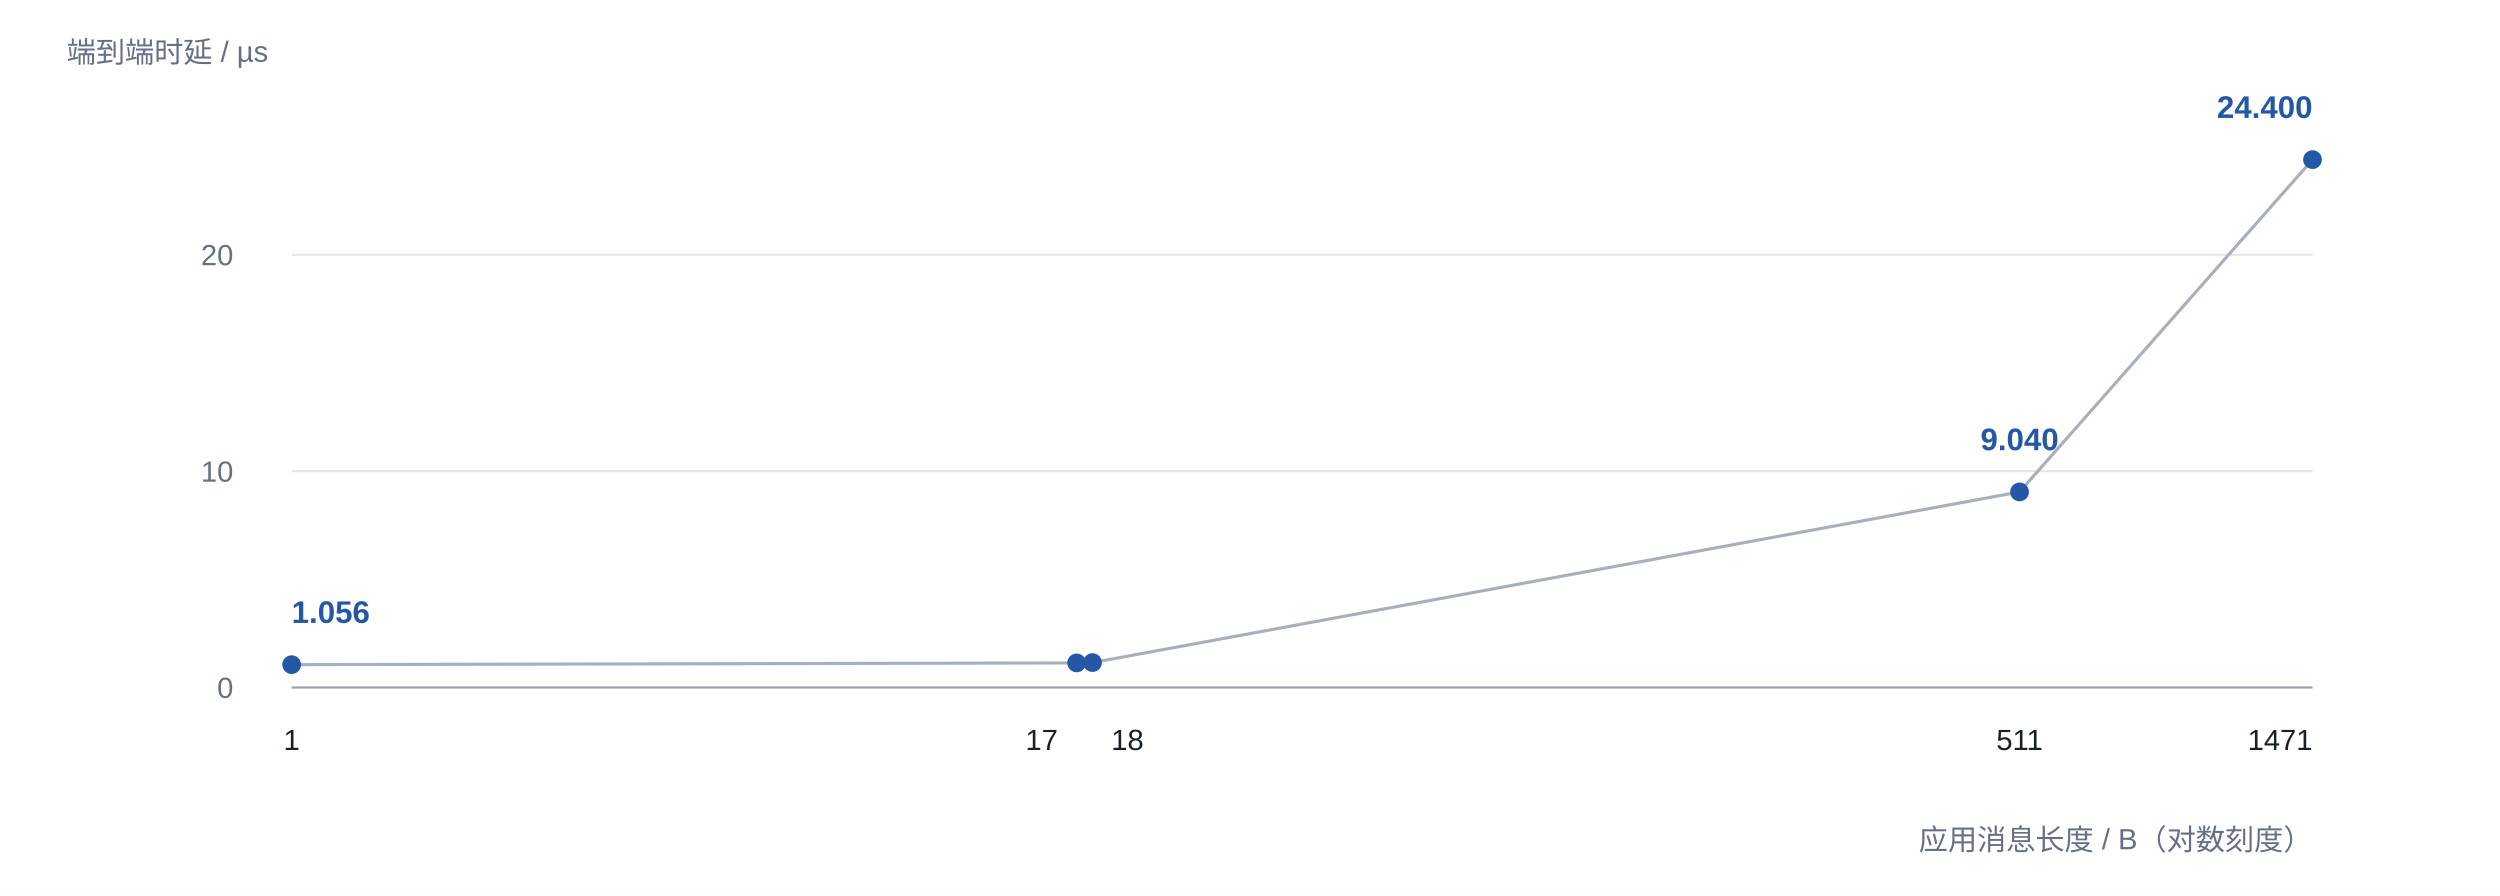
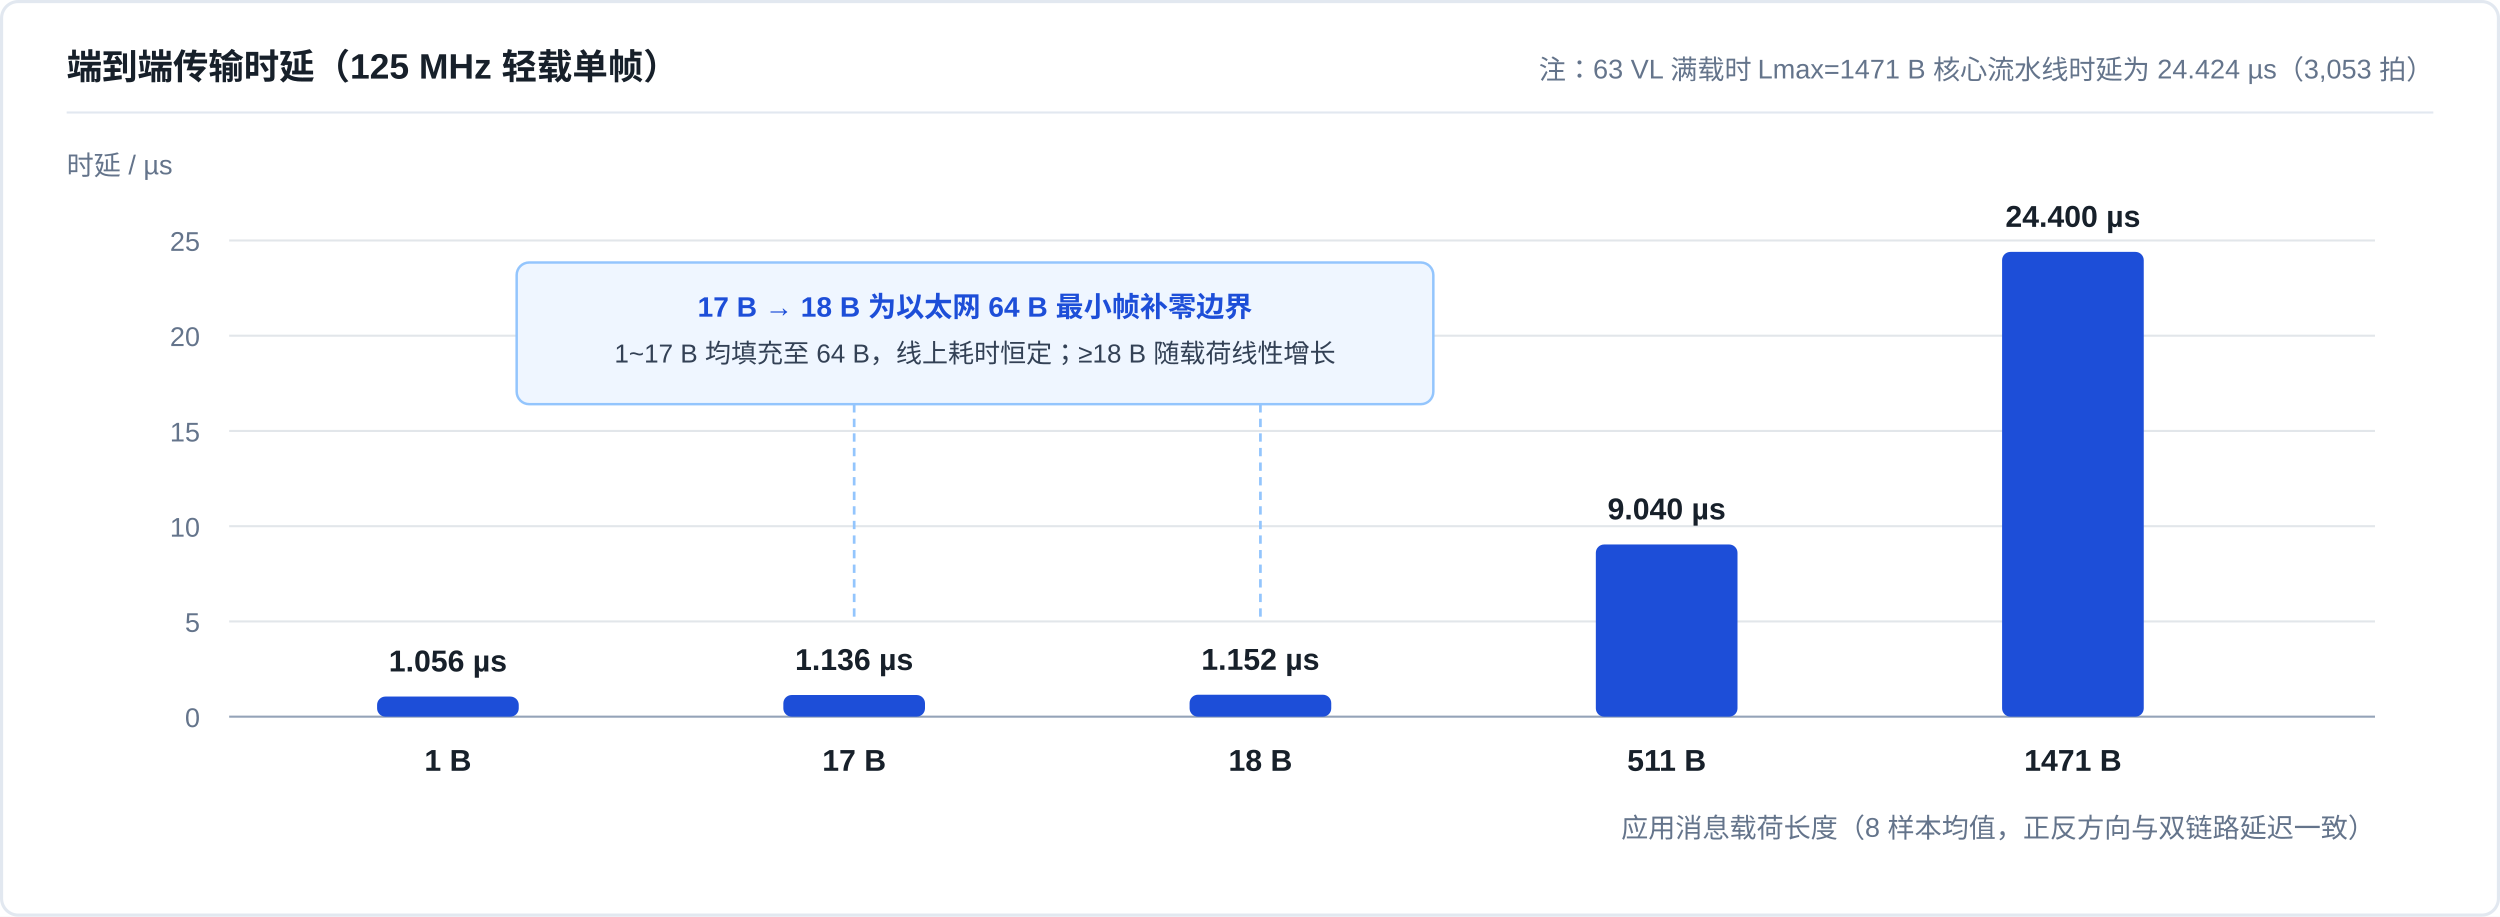
- <svg xmlns="http://www.w3.org/2000/svg" width="1200" height="430" viewBox="0 0 1200 430">
-   <rect width="1200" height="430" fill="#FFFFFF" />
-   <text x="32.0" y="30.0" font-family="Arial, PingFang SC, Hiragino Sans GB, Microsoft YaHei, sans-serif" font-size="14" font-weight="400" fill="#667085" text-anchor="start">端到端时延 / µs</text>
-   <line x1="140" y1="330.00" x2="1110" y2="330.00" stroke="#E2E6EA" stroke-width="1" />
-   <text x="112.0" y="335.0" font-family="Arial, PingFang SC, Hiragino Sans GB, Microsoft YaHei, sans-serif" font-size="14" font-weight="400" fill="#667085" text-anchor="end">0</text>
-   <line x1="140" y1="226.15" x2="1110" y2="226.15" stroke="#E2E6EA" stroke-width="1" />
-   <text x="112.0" y="231.2" font-family="Arial, PingFang SC, Hiragino Sans GB, Microsoft YaHei, sans-serif" font-size="14" font-weight="400" fill="#667085" text-anchor="end">10</text>
-   <line x1="140" y1="122.31" x2="1110" y2="122.31" stroke="#E2E6EA" stroke-width="1" />
-   <text x="112.0" y="127.3" font-family="Arial, PingFang SC, Hiragino Sans GB, Microsoft YaHei, sans-serif" font-size="14" font-weight="400" fill="#667085" text-anchor="end">20</text>
-   <line x1="140" y1="330" x2="1110" y2="330" stroke="#9AA3AD" stroke-width="1" />
-   <polyline points="140.00,319.03 516.79,318.20 524.39,318.04 969.38,236.12 1110.00,76.62" fill="none" stroke="#A7B0BA" stroke-width="1.5" stroke-linejoin="round" />
-   <circle cx="140.00" cy="319.03" r="4.5" fill="#2457A6" />
-   <circle cx="516.79" cy="318.20" r="4.5" fill="#2457A6" />
-   <circle cx="524.39" cy="318.04" r="4.5" fill="#2457A6" />
-   <circle cx="969.38" cy="236.12" r="4.5" fill="#2457A6" />
-   <circle cx="1110.00" cy="76.62" r="4.5" fill="#2457A6" />
-   <text x="140.0" y="360.0" font-family="Arial, PingFang SC, Hiragino Sans GB, Microsoft YaHei, sans-serif" font-size="14" font-weight="400" fill="#17202A" text-anchor="middle">1</text>
-   <text x="507.8" y="360.0" font-family="Arial, PingFang SC, Hiragino Sans GB, Microsoft YaHei, sans-serif" font-size="14" font-weight="400" fill="#17202A" text-anchor="end">17</text>
-   <text x="533.4" y="360.0" font-family="Arial, PingFang SC, Hiragino Sans GB, Microsoft YaHei, sans-serif" font-size="14" font-weight="400" fill="#17202A" text-anchor="start">18</text>
-   <text x="969.4" y="360.0" font-family="Arial, PingFang SC, Hiragino Sans GB, Microsoft YaHei, sans-serif" font-size="14" font-weight="400" fill="#17202A" text-anchor="middle">511</text>
-   <text x="1110.0" y="360.0" font-family="Arial, PingFang SC, Hiragino Sans GB, Microsoft YaHei, sans-serif" font-size="14" font-weight="400" fill="#17202A" text-anchor="end">1471</text>
-   <text x="140.0" y="299.0" font-family="Arial, PingFang SC, Hiragino Sans GB, Microsoft YaHei, sans-serif" font-size="15" font-weight="600" fill="#2457A6" text-anchor="start">1.056</text>
-   <text x="969.4" y="216.1" font-family="Arial, PingFang SC, Hiragino Sans GB, Microsoft YaHei, sans-serif" font-size="15" font-weight="600" fill="#2457A6" text-anchor="middle">9.040</text>
-   <text x="1110.0" y="56.6" font-family="Arial, PingFang SC, Hiragino Sans GB, Microsoft YaHei, sans-serif" font-size="15" font-weight="600" fill="#2457A6" text-anchor="end">24.400</text>
-   <text x="1110.0" y="408.0" font-family="Arial, PingFang SC, Hiragino Sans GB, Microsoft YaHei, sans-serif" font-size="14" font-weight="400" fill="#667085" text-anchor="end">应用消息长度 / B（对数刻度）</text>
+ <svg xmlns="http://www.w3.org/2000/svg" width="1200" height="440" viewBox="0 0 1200 440">
+   <rect width="1200" height="440" fill="#FFFFFF" />
+   <rect x="0.75" y="0.75" width="1198.5" height="438.5" rx="8" fill="none" stroke="#E2E8F0" stroke-width="1.5" />
+   <text x="32.0" y="38.0" font-family="PingFang SC, Hiragino Sans GB, Microsoft YaHei, Arial, sans-serif" font-size="17" font-weight="700" fill="#17202A" text-anchor="start">端到端传输时延（125 MHz 轻载单帧）</text>
+   <text x="1168.0" y="38.0" font-family="PingFang SC, Hiragino Sans GB, Microsoft YaHei, Arial, sans-serif" font-size="13" font-weight="500" fill="#64748B" text-anchor="end">注：63 VL 满载时 Lmax=1471 B 核心流水线时延为 24.424 µs（3,053 拍）</text>
+   <line x1="32" y1="54" x2="1168" y2="54" stroke="#E2E8F0" stroke-width="1" />
+   <text x="32.0" y="84.0" font-family="PingFang SC, Hiragino Sans GB, Microsoft YaHei, Arial, sans-serif" font-size="13" font-weight="400" fill="#64748B" text-anchor="start">时延 / µs</text>
+   <line x1="110" y1="344.00" x2="1140" y2="344.00" stroke="#94A3B8" stroke-width="1" />
+   <text x="96.0" y="349.0" font-family="PingFang SC, Hiragino Sans GB, Microsoft YaHei, Arial, sans-serif" font-size="13" font-weight="400" fill="#64748B" text-anchor="end">0</text>
+   <line x1="110" y1="298.29" x2="1140" y2="298.29" stroke="#E2E6EA" stroke-width="1" />
+   <text x="96.0" y="303.3" font-family="PingFang SC, Hiragino Sans GB, Microsoft YaHei, Arial, sans-serif" font-size="13" font-weight="400" fill="#64748B" text-anchor="end">5</text>
+   <line x1="110" y1="252.57" x2="1140" y2="252.57" stroke="#E2E6EA" stroke-width="1" />
+   <text x="96.0" y="257.6" font-family="PingFang SC, Hiragino Sans GB, Microsoft YaHei, Arial, sans-serif" font-size="13" font-weight="400" fill="#64748B" text-anchor="end">10</text>
+   <line x1="110" y1="206.86" x2="1140" y2="206.86" stroke="#E2E6EA" stroke-width="1" />
+   <text x="96.0" y="211.9" font-family="PingFang SC, Hiragino Sans GB, Microsoft YaHei, Arial, sans-serif" font-size="13" font-weight="400" fill="#64748B" text-anchor="end">15</text>
+   <line x1="110" y1="161.14" x2="1140" y2="161.14" stroke="#E2E6EA" stroke-width="1" />
+   <text x="96.0" y="166.1" font-family="PingFang SC, Hiragino Sans GB, Microsoft YaHei, Arial, sans-serif" font-size="13" font-weight="400" fill="#64748B" text-anchor="end">20</text>
+   <line x1="110" y1="115.43" x2="1140" y2="115.43" stroke="#E2E6EA" stroke-width="1" />
+   <text x="96.0" y="120.4" font-family="PingFang SC, Hiragino Sans GB, Microsoft YaHei, Arial, sans-serif" font-size="13" font-weight="400" fill="#64748B" text-anchor="end">25</text>
+   <rect x="248.0" y="126.0" width="440.0" height="68.0" rx="6" fill="#EFF6FF" stroke="#93C5FD" stroke-width="1.2" />
+   <text x="468.0" y="152.0" font-family="PingFang SC, Hiragino Sans GB, Microsoft YaHei, Arial, sans-serif" font-size="13.5" font-weight="700" fill="#1D4ED8" text-anchor="middle">17 B → 18 B 为以太网 64 B 最小帧补零边界</text>
+   <text x="468.0" y="174.0" font-family="PingFang SC, Hiragino Sans GB, Microsoft YaHei, Arial, sans-serif" font-size="12.5" font-weight="400" fill="#334155" text-anchor="middle">1~17 B 均填充至 64 B，线上耗时恒定；≥18 B 随载荷线性增长</text>
+   <line x1="410" y1="194" x2="410" y2="296" stroke="#93C5FD" stroke-dasharray="4 3" stroke-width="1.3" />
+   <line x1="605" y1="194" x2="605" y2="296" stroke="#93C5FD" stroke-dasharray="4 3" stroke-width="1.3" />
+   <rect x="181.0" y="334.35" width="68" height="9.65" rx="4" fill="#1D4ED8" />
+   <text x="215.0" y="322.3" font-family="PingFang SC, Hiragino Sans GB, Microsoft YaHei, Arial, sans-serif" font-size="14.5" font-weight="700" fill="#17202A" text-anchor="middle">1.056 µs</text>
+   <text x="215.0" y="370.0" font-family="PingFang SC, Hiragino Sans GB, Microsoft YaHei, Arial, sans-serif" font-size="14.5" font-weight="600" fill="#17202A" text-anchor="middle">1 B</text>
+   <rect x="376.0" y="333.61" width="68" height="10.39" rx="4" fill="#1D4ED8" />
+   <text x="410.0" y="321.6" font-family="PingFang SC, Hiragino Sans GB, Microsoft YaHei, Arial, sans-serif" font-size="14.5" font-weight="700" fill="#17202A" text-anchor="middle">1.136 µs</text>
+   <text x="410.0" y="370.0" font-family="PingFang SC, Hiragino Sans GB, Microsoft YaHei, Arial, sans-serif" font-size="14.5" font-weight="600" fill="#17202A" text-anchor="middle">17 B</text>
+   <rect x="571.0" y="333.47" width="68" height="10.53" rx="4" fill="#1D4ED8" />
+   <text x="605.0" y="321.5" font-family="PingFang SC, Hiragino Sans GB, Microsoft YaHei, Arial, sans-serif" font-size="14.5" font-weight="700" fill="#17202A" text-anchor="middle">1.152 µs</text>
+   <text x="605.0" y="370.0" font-family="PingFang SC, Hiragino Sans GB, Microsoft YaHei, Arial, sans-serif" font-size="14.5" font-weight="600" fill="#17202A" text-anchor="middle">18 B</text>
+   <rect x="766.0" y="261.35" width="68" height="82.65" rx="4" fill="#1D4ED8" />
+   <text x="800.0" y="249.3" font-family="PingFang SC, Hiragino Sans GB, Microsoft YaHei, Arial, sans-serif" font-size="14.5" font-weight="700" fill="#17202A" text-anchor="middle">9.040 µs</text>
+   <text x="800.0" y="370.0" font-family="PingFang SC, Hiragino Sans GB, Microsoft YaHei, Arial, sans-serif" font-size="14.5" font-weight="600" fill="#17202A" text-anchor="middle">511 B</text>
+   <rect x="961.0" y="120.91" width="68" height="223.09" rx="4" fill="#1D4ED8" />
+   <text x="995.0" y="108.9" font-family="PingFang SC, Hiragino Sans GB, Microsoft YaHei, Arial, sans-serif" font-size="14.5" font-weight="700" fill="#17202A" text-anchor="middle">24.400 µs</text>
+   <text x="995.0" y="370.0" font-family="PingFang SC, Hiragino Sans GB, Microsoft YaHei, Arial, sans-serif" font-size="14.5" font-weight="600" fill="#17202A" text-anchor="middle">1471 B</text>
+   <text x="1140.0" y="402.0" font-family="PingFang SC, Hiragino Sans GB, Microsoft YaHei, Arial, sans-serif" font-size="13" font-weight="400" fill="#64748B" text-anchor="end">应用消息载荷长度（8 样本均值，正反方向与双链路延迟一致）</text>
</svg>
